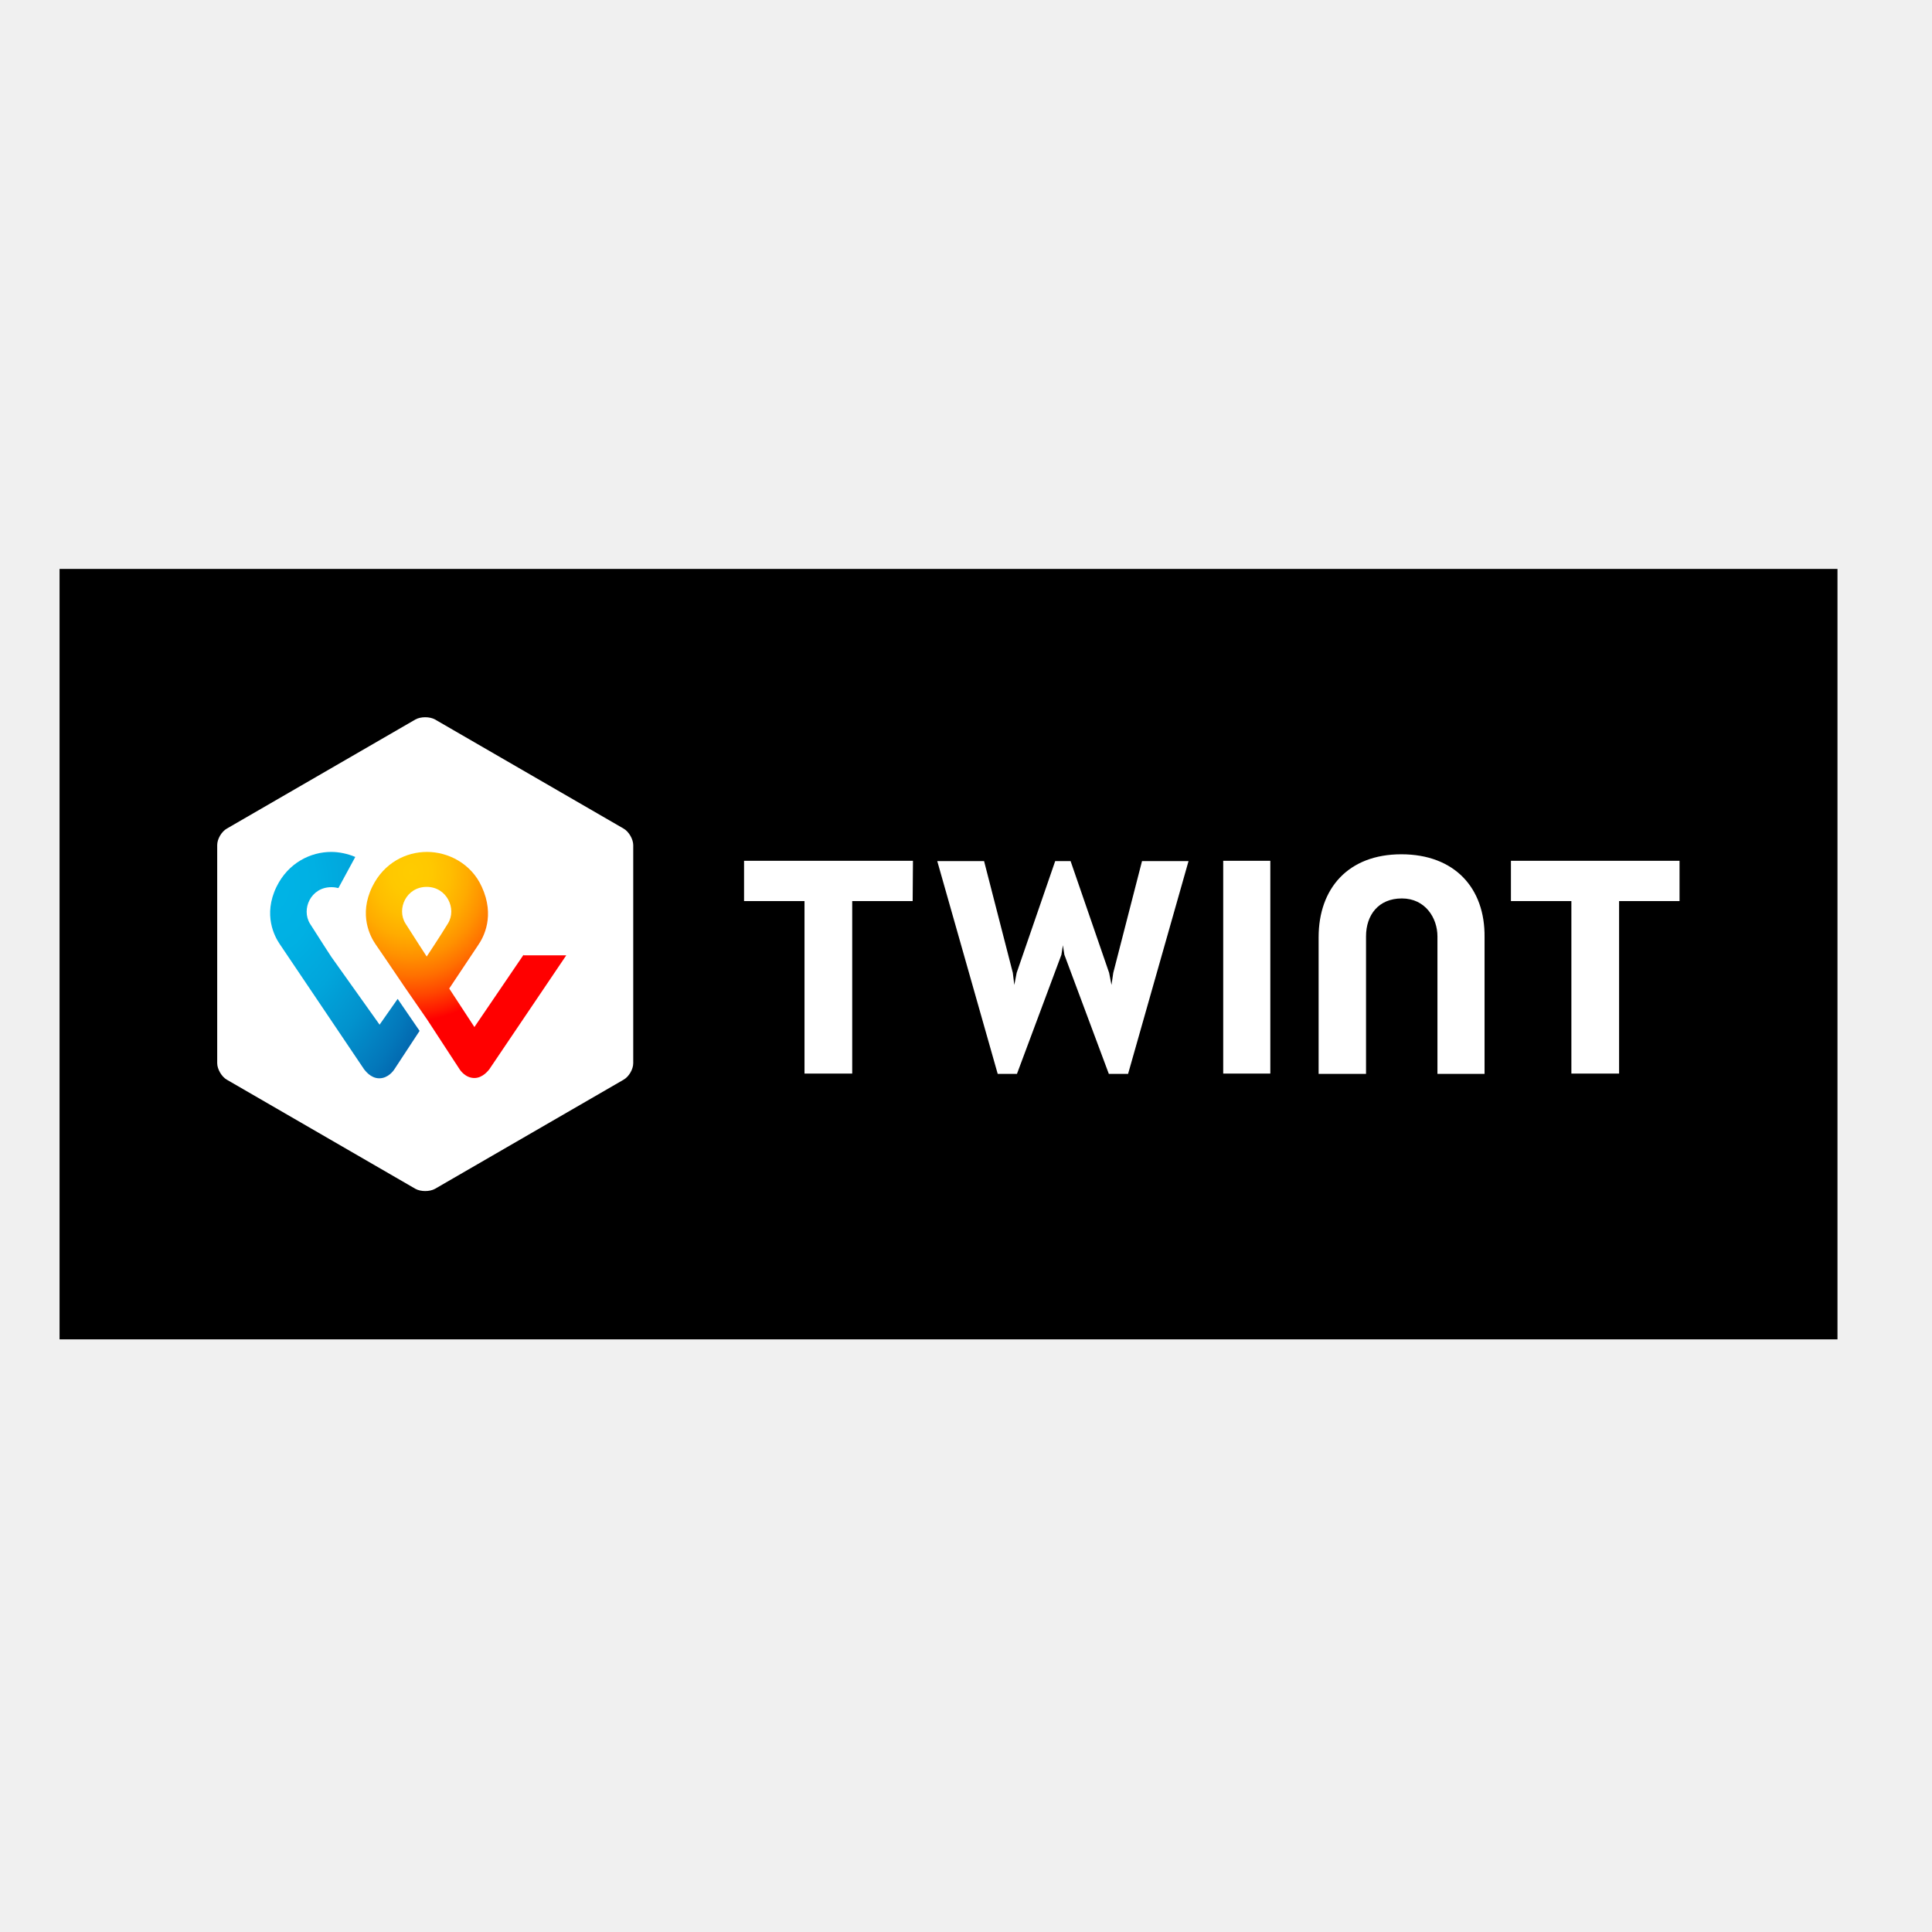
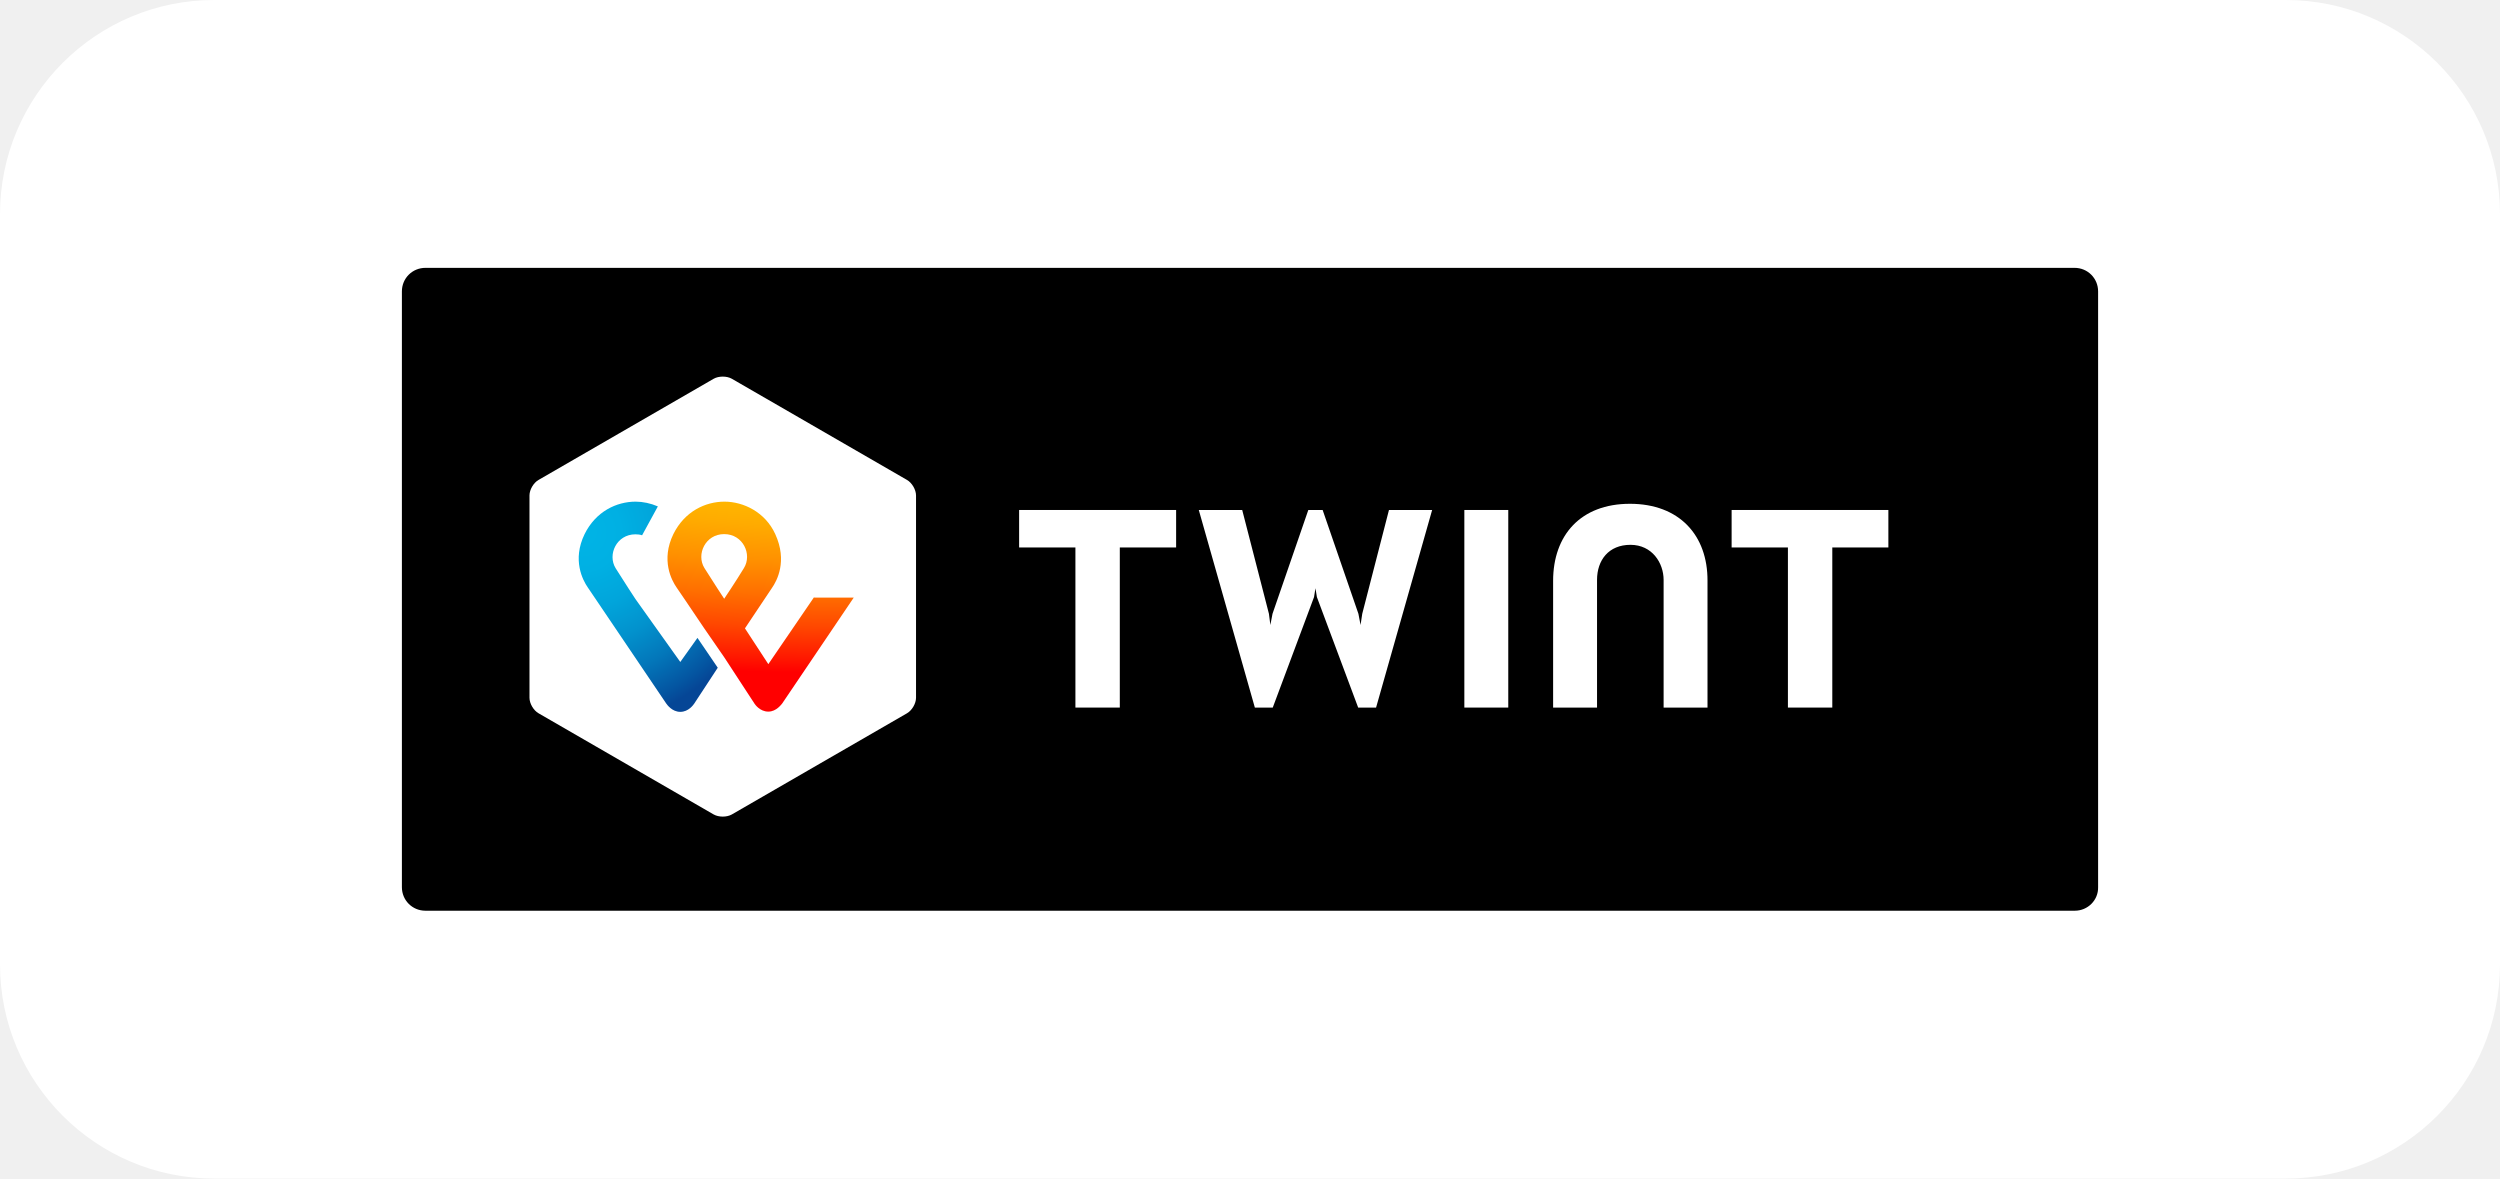
- <svg xmlns="http://www.w3.org/2000/svg" version="1.1" id="layer" x="0px" y="0px" viewBox="0 0 652 652" style="enable-background:new 0 0 652 652;" xml:space="preserve">
-   <style type="text/css">
- 	.st0{fill:#FFFFFF;}
- 	.st1{fill:url(#Shape_2_);}
- 	.st2{fill:url(#SVGID_1_);}
- </style>
-   <rect x="20.1" y="192" width="600" height="260" />
-   <g>
-     <path id="Shape" class="st0" d="M213.7,358.8c0,2.1-1.5,4.6-3.3,5.6l-63.6,36.8c-1.8,1-4.8,1-6.6,0l-63.6-36.8   c-1.8-1-3.3-3.6-3.3-5.6v-73.6c0-2.1,1.5-4.6,3.3-5.6l63.6-36.8c1.8-1,4.8-1,6.6,0l63.6,36.8c1.8,1,3.3,3.6,3.3,5.6V358.8z    M566.8,290.5h-56.9v13.6h20.4v58.2h16.1v-58.2h20.4L566.8,290.5z M308.1,290.5h-57v13.6h20.4v58.2h16.1v-58.2h20.4L308.1,290.5z    M472.9,288.3c-17.9,0-27.9,11.5-27.9,28v46.1H461V316c0-7.2,4.2-12.8,12.1-12.8s12,6.6,12,12.8v46.4h15.9v-46.1   C501.2,299.7,490.9,288.3,472.9,288.3z M412.8,290.5v71.8h15.9v-71.8H412.8z M358.7,319l0.5,3.2l15,40.2h6.5l20.4-71.8h-15.7   l-9.7,37.7l-0.6,4.1l-0.8-4.1l-13-37.7h-5.2l-13,37.7l-0.8,4.1l-0.5-4.1l-9.7-37.7h-15.8l20.4,71.8h6.5l15-40.2L358.7,319" />
-     <radialGradient id="Shape_2_" cx="39.803" cy="728.599" r="1.133" gradientTransform="matrix(67.6428 0 0 -76.3552 -2553.731 55926.504)" gradientUnits="userSpaceOnUse">
-       <stop offset="0" style="stop-color:#FFCC00" />
-       <stop offset="9.157000e-002" style="stop-color:#FFC800" />
-       <stop offset="0.174" style="stop-color:#FFBD00" />
-       <stop offset="0.253" style="stop-color:#FFAB00" />
-       <stop offset="0.33" style="stop-color:#FF9100" />
-       <stop offset="0.405" style="stop-color:#FF7000" />
-       <stop offset="0.479" style="stop-color:#FF4700" />
-       <stop offset="0.55" style="stop-color:#FF1800" />
-       <stop offset="0.582" style="stop-color:#FF0000" />
-       <stop offset="1" style="stop-color:#FF0000" />
+ <svg xmlns="http://www.w3.org/2000/svg" class="payment-method-image twint" viewBox="0 0 70 33" fill="none">
+   <rect x="0.5" y="0.5" width="69" height="32" rx="6" fill="#262626" />
+   <path d="M24.349 20.179C24.349 20.387 24.202 20.639 24.02 20.743L17.651 24.422C17.468 24.526 17.174 24.526 16.991 24.422L10.623 20.743C10.44 20.639 10.293 20.387 10.293 20.179V12.821C10.293 12.613 10.44 12.361 10.623 12.257L16.991 8.578C17.174 8.474 17.468 8.474 17.651 8.578L24.02 12.257C24.202 12.361 24.349 12.613 24.349 12.821V20.179Z" fill="white" />
+   <path d="M59.707 13.35H54.007V14.713H56.054V20.535H57.668V14.713H59.707V13.35Z" fill="white" />
+   <path d="M33.807 13.35H28.098V14.713H30.145V20.535H31.759V14.713H33.807V13.35Z" fill="white" />
+   <path d="M50.31 13.125C48.514 13.125 47.516 14.27 47.516 15.927V20.535H49.113V15.893C49.113 15.172 49.538 14.617 50.328 14.617C51.117 14.617 51.534 15.277 51.534 15.893V20.535H53.13V15.927C53.139 14.27 52.106 13.125 50.31 13.125Z" fill="white" />
+   <path d="M44.288 13.35V20.535H45.885V13.35H44.288Z" fill="white" />
+   <path d="M38.874 16.196L38.926 16.517L40.427 20.535H41.078L43.117 13.35H41.547L40.575 17.125L40.514 17.532L40.436 17.125L39.135 13.35H38.614L37.312 17.125L37.234 17.532L37.182 17.125L36.21 13.35H34.631L36.67 20.535H37.321L38.822 16.517L38.874 16.196Z" fill="white" />
+   <path d="M20.644 16.517L18.978 18.956L18.128 17.654L19.108 16.188C19.291 15.927 19.681 15.207 19.23 14.227C18.866 13.428 18.076 13.047 17.382 13.047C16.688 13.047 15.933 13.402 15.525 14.227C15.065 15.172 15.464 15.91 15.638 16.162C15.638 16.162 16.184 16.96 16.636 17.637L17.373 18.704L18.484 20.405C18.492 20.413 18.666 20.682 18.978 20.682C19.273 20.682 19.456 20.413 19.482 20.387L22.085 16.535H20.644V16.517ZM17.373 16.578C17.373 16.578 16.939 15.919 16.653 15.459C16.349 14.964 16.688 14.227 17.373 14.227C18.059 14.227 18.397 14.964 18.093 15.459C17.816 15.919 17.373 16.578 17.373 16.578Z" fill="url(#paint0_radial_1_805)" />
+   <path d="M15.777 18.877L14.145 16.587C14.145 16.587 13.711 15.927 13.425 15.467C13.121 14.973 13.46 14.235 14.145 14.235C14.232 14.235 14.31 14.244 14.388 14.27L14.961 13.22C14.701 13.107 14.414 13.047 14.154 13.047C13.46 13.047 12.705 13.402 12.297 14.227C11.837 15.172 12.236 15.91 12.41 16.162L15.265 20.387C15.291 20.422 15.473 20.691 15.777 20.691C16.08 20.691 16.254 20.431 16.28 20.396L17.139 19.086L16.401 18.001L15.777 18.877Z" fill="url(#paint1_radial_1_805)" />
+   <defs>
+     <radialGradient id="paint0_radial_1_805" cx="0" cy="0" r="1" gradientUnits="userSpaceOnUse" gradientTransform="translate(21.3866 9.90158) scale(55.98 16.0793)">
+       <stop stop-color="#FFCC00" />
+       <stop offset="0.092" stop-color="#FFC800" />
+       <stop offset="0.174" stop-color="#FFBD00" />
+       <stop offset="0.253" stop-color="#FFAB00" />
+       <stop offset="0.33" stop-color="#FF9100" />
+       <stop offset="0.405" stop-color="#FF7000" />
+       <stop offset="0.479" stop-color="#FF4700" />
+       <stop offset="0.55" stop-color="#FF1800" />
+       <stop offset="0.582" stop-color="#FF0000" />
+       <stop offset="1" stop-color="#FF0000" />
    </radialGradient>
-     <path id="Shape_1_" class="st1" d="M176.7,322.2l-16.6,24.4l-8.5-13l9.8-14.7c1.8-2.6,5.7-9.8,1.2-19.6c-3.6-8-11.5-11.8-18.5-11.8   s-14.5,3.6-18.5,11.8c-4.6,9.5-0.6,16.8,1.1,19.3c0,0,5.5,8,10,14.7l7.4,10.7l11.1,17c0.1,0.1,1.8,2.8,4.9,2.8c2.9,0,4.8-2.7,5-2.9   l26-38.5h-14.4V322.2L176.7,322.2z M144,322.8c0,0-4.3-6.6-7.2-11.2c-3-4.9,0.3-12.3,7.2-12.3c6.8,0,10.2,7.4,7.2,12.3   C148.4,316.2,144,322.8,144,322.8z" />
-     <radialGradient id="SVGID_1_" cx="43.536" cy="728.562" r="1.392" gradientTransform="matrix(50.4872 0 0 -76.4434 -2105.605 55992.379)" gradientUnits="userSpaceOnUse">
-       <stop offset="0" style="stop-color:#00B4E6" />
-       <stop offset="0.201" style="stop-color:#00B0E3" />
-       <stop offset="0.39" style="stop-color:#01A5DB" />
-       <stop offset="0.574" style="stop-color:#0292CD" />
-       <stop offset="0.755" style="stop-color:#0377BA" />
-       <stop offset="0.932" style="stop-color:#0455A1" />
-       <stop offset="1" style="stop-color:#054696" />
+     <radialGradient id="paint1_radial_1_805" cx="0" cy="0" r="1" gradientUnits="userSpaceOnUse" gradientTransform="translate(12.2063 14.157) scale(7.0359)">
+       <stop stop-color="#00B4E6" />
+       <stop offset="0.201" stop-color="#00B0E3" />
+       <stop offset="0.39" stop-color="#01A5DB" />
+       <stop offset="0.574" stop-color="#0292CD" />
+       <stop offset="0.755" stop-color="#0377BA" />
+       <stop offset="0.932" stop-color="#0455A1" />
+       <stop offset="1" stop-color="#054696" />
    </radialGradient>
-     <path class="st2" d="M128.1,345.8l-16.3-22.9c0,0-4.3-6.6-7.2-11.2c-3-4.9,0.3-12.3,7.2-12.3c0.9,0,1.6,0.1,2.4,0.3l5.7-10.5   c-2.6-1.1-5.5-1.7-8.1-1.7c-6.9,0-14.5,3.6-18.5,11.8c-4.6,9.5-0.6,16.8,1.1,19.3l28.5,42.3c0.3,0.3,2.1,3,5.1,3c3,0,4.8-2.6,5-2.9   l8.6-13.1l-7.4-10.8L128.1,345.8L128.1,345.8z" />
+   </defs>
+   <rect class="twint-dark" x="0" y="0" width="70" height="33" rx="6" fill="white" />
+   <path class="twint-dark" d="M58.096 25.5H11.912C11.545 25.5 11.253 25.208 11.253 24.841V8.159C11.253 7.792 11.545 7.5 11.912 7.5H58.088C58.455 7.5 58.747 7.792 58.747 8.159V24.841C58.755 25.208 58.455 25.5 58.096 25.5Z" fill="black" />
+   <g class="twint-dark" transform=" translate(6.9 4) scale(0.77)">
+     <path d="M24.349 20.179C24.349 20.387 24.202 20.639 24.02 20.743L17.651 24.422C17.468 24.526 17.174 24.526 16.991 24.422L10.623 20.743C10.44 20.639 10.293 20.387 10.293 20.179V12.821C10.293 12.613 10.44 12.361 10.623 12.257L16.991 8.578C17.174 8.474 17.468 8.474 17.651 8.578L24.02 12.257C24.202 12.361 24.349 12.613 24.349 12.821V20.179Z" fill="white" />
+     <path d="M59.707 13.35H54.007V14.713H56.054V20.535H57.668V14.713H59.707V13.35Z" fill="white" />
+     <path d="M33.807 13.35H28.098V14.713H30.145V20.535H31.759V14.713H33.807V13.35Z" fill="white" />
+     <path d="M50.31 13.125C48.514 13.125 47.516 14.27 47.516 15.927V20.535H49.113V15.893C49.113 15.172 49.538 14.617 50.328 14.617C51.117 14.617 51.534 15.277 51.534 15.893V20.535H53.13V15.927C53.139 14.27 52.106 13.125 50.31 13.125Z" fill="white" />
+     <path d="M44.288 13.35V20.535H45.885V13.35H44.288Z" fill="white" />
+     <path d="M38.874 16.196L38.926 16.517L40.427 20.535H41.078L43.117 13.35H41.547L40.575 17.125L40.514 17.532L40.436 17.125L39.135 13.35H38.614L37.312 17.125L37.234 17.532L37.182 17.125L36.21 13.35H34.631L36.67 20.535H37.321L38.822 16.517L38.874 16.196Z" fill="white" />
+     <path d="M20.644 16.517L18.978 18.956L18.128 17.654L19.108 16.188C19.291 15.927 19.681 15.207 19.23 14.227C18.866 13.428 18.076 13.047 17.382 13.047C16.688 13.047 15.933 13.402 15.525 14.227C15.065 15.172 15.464 15.91 15.638 16.162C15.638 16.162 16.184 16.96 16.636 17.637L17.373 18.704L18.484 20.405C18.492 20.413 18.666 20.682 18.978 20.682C19.273 20.682 19.456 20.413 19.482 20.387L22.085 16.535H20.644V16.517ZM17.373 16.578C17.373 16.578 16.939 15.919 16.653 15.459C16.349 14.964 16.688 14.227 17.373 14.227C18.059 14.227 18.397 14.964 18.093 15.459C17.816 15.919 17.373 16.578 17.373 16.578Z" fill="url(#paint0_radial_1_805)" />
+     <path d="M15.777 18.877L14.145 16.587C14.145 16.587 13.711 15.927 13.425 15.467C13.121 14.973 13.46 14.235 14.145 14.235C14.232 14.235 14.31 14.244 14.388 14.27L14.961 13.22C14.701 13.107 14.414 13.047 14.154 13.047C13.46 13.047 12.705 13.402 12.297 14.227C11.837 15.172 12.236 15.91 12.41 16.162L15.265 20.387C15.291 20.422 15.473 20.691 15.777 20.691C16.08 20.691 16.254 20.431 16.28 20.396L17.139 19.086L16.401 18.001L15.777 18.877Z" fill="url(#paint1_radial_1_805)" />
+     <defs>
+       <radialGradient id="paint0_radial_1_805" cx="0" cy="0" r="1" gradientUnits="userSpaceOnUse" gradientTransform="translate(21.3866 9.90158) scale(55.98 16.0793)">
+         <stop stop-color="#FFCC00" />
+         <stop offset="0.092" stop-color="#FFC800" />
+         <stop offset="0.174" stop-color="#FFBD00" />
+         <stop offset="0.253" stop-color="#FFAB00" />
+         <stop offset="0.33" stop-color="#FF9100" />
+         <stop offset="0.405" stop-color="#FF7000" />
+         <stop offset="0.479" stop-color="#FF4700" />
+         <stop offset="0.55" stop-color="#FF1800" />
+         <stop offset="0.582" stop-color="#FF0000" />
+         <stop offset="1" stop-color="#FF0000" />
+       </radialGradient>
+       <radialGradient id="paint1_radial_1_805" cx="0" cy="0" r="1" gradientUnits="userSpaceOnUse" gradientTransform="translate(12.2063 14.157) scale(7.0359)">
+         <stop stop-color="#00B4E6" />
+         <stop offset="0.201" stop-color="#00B0E3" />
+         <stop offset="0.39" stop-color="#01A5DB" />
+         <stop offset="0.574" stop-color="#0292CD" />
+         <stop offset="0.755" stop-color="#0377BA" />
+         <stop offset="0.932" stop-color="#0455A1" />
+         <stop offset="1" stop-color="#054696" />
+       </radialGradient>
+     </defs>
  </g>
</svg>
